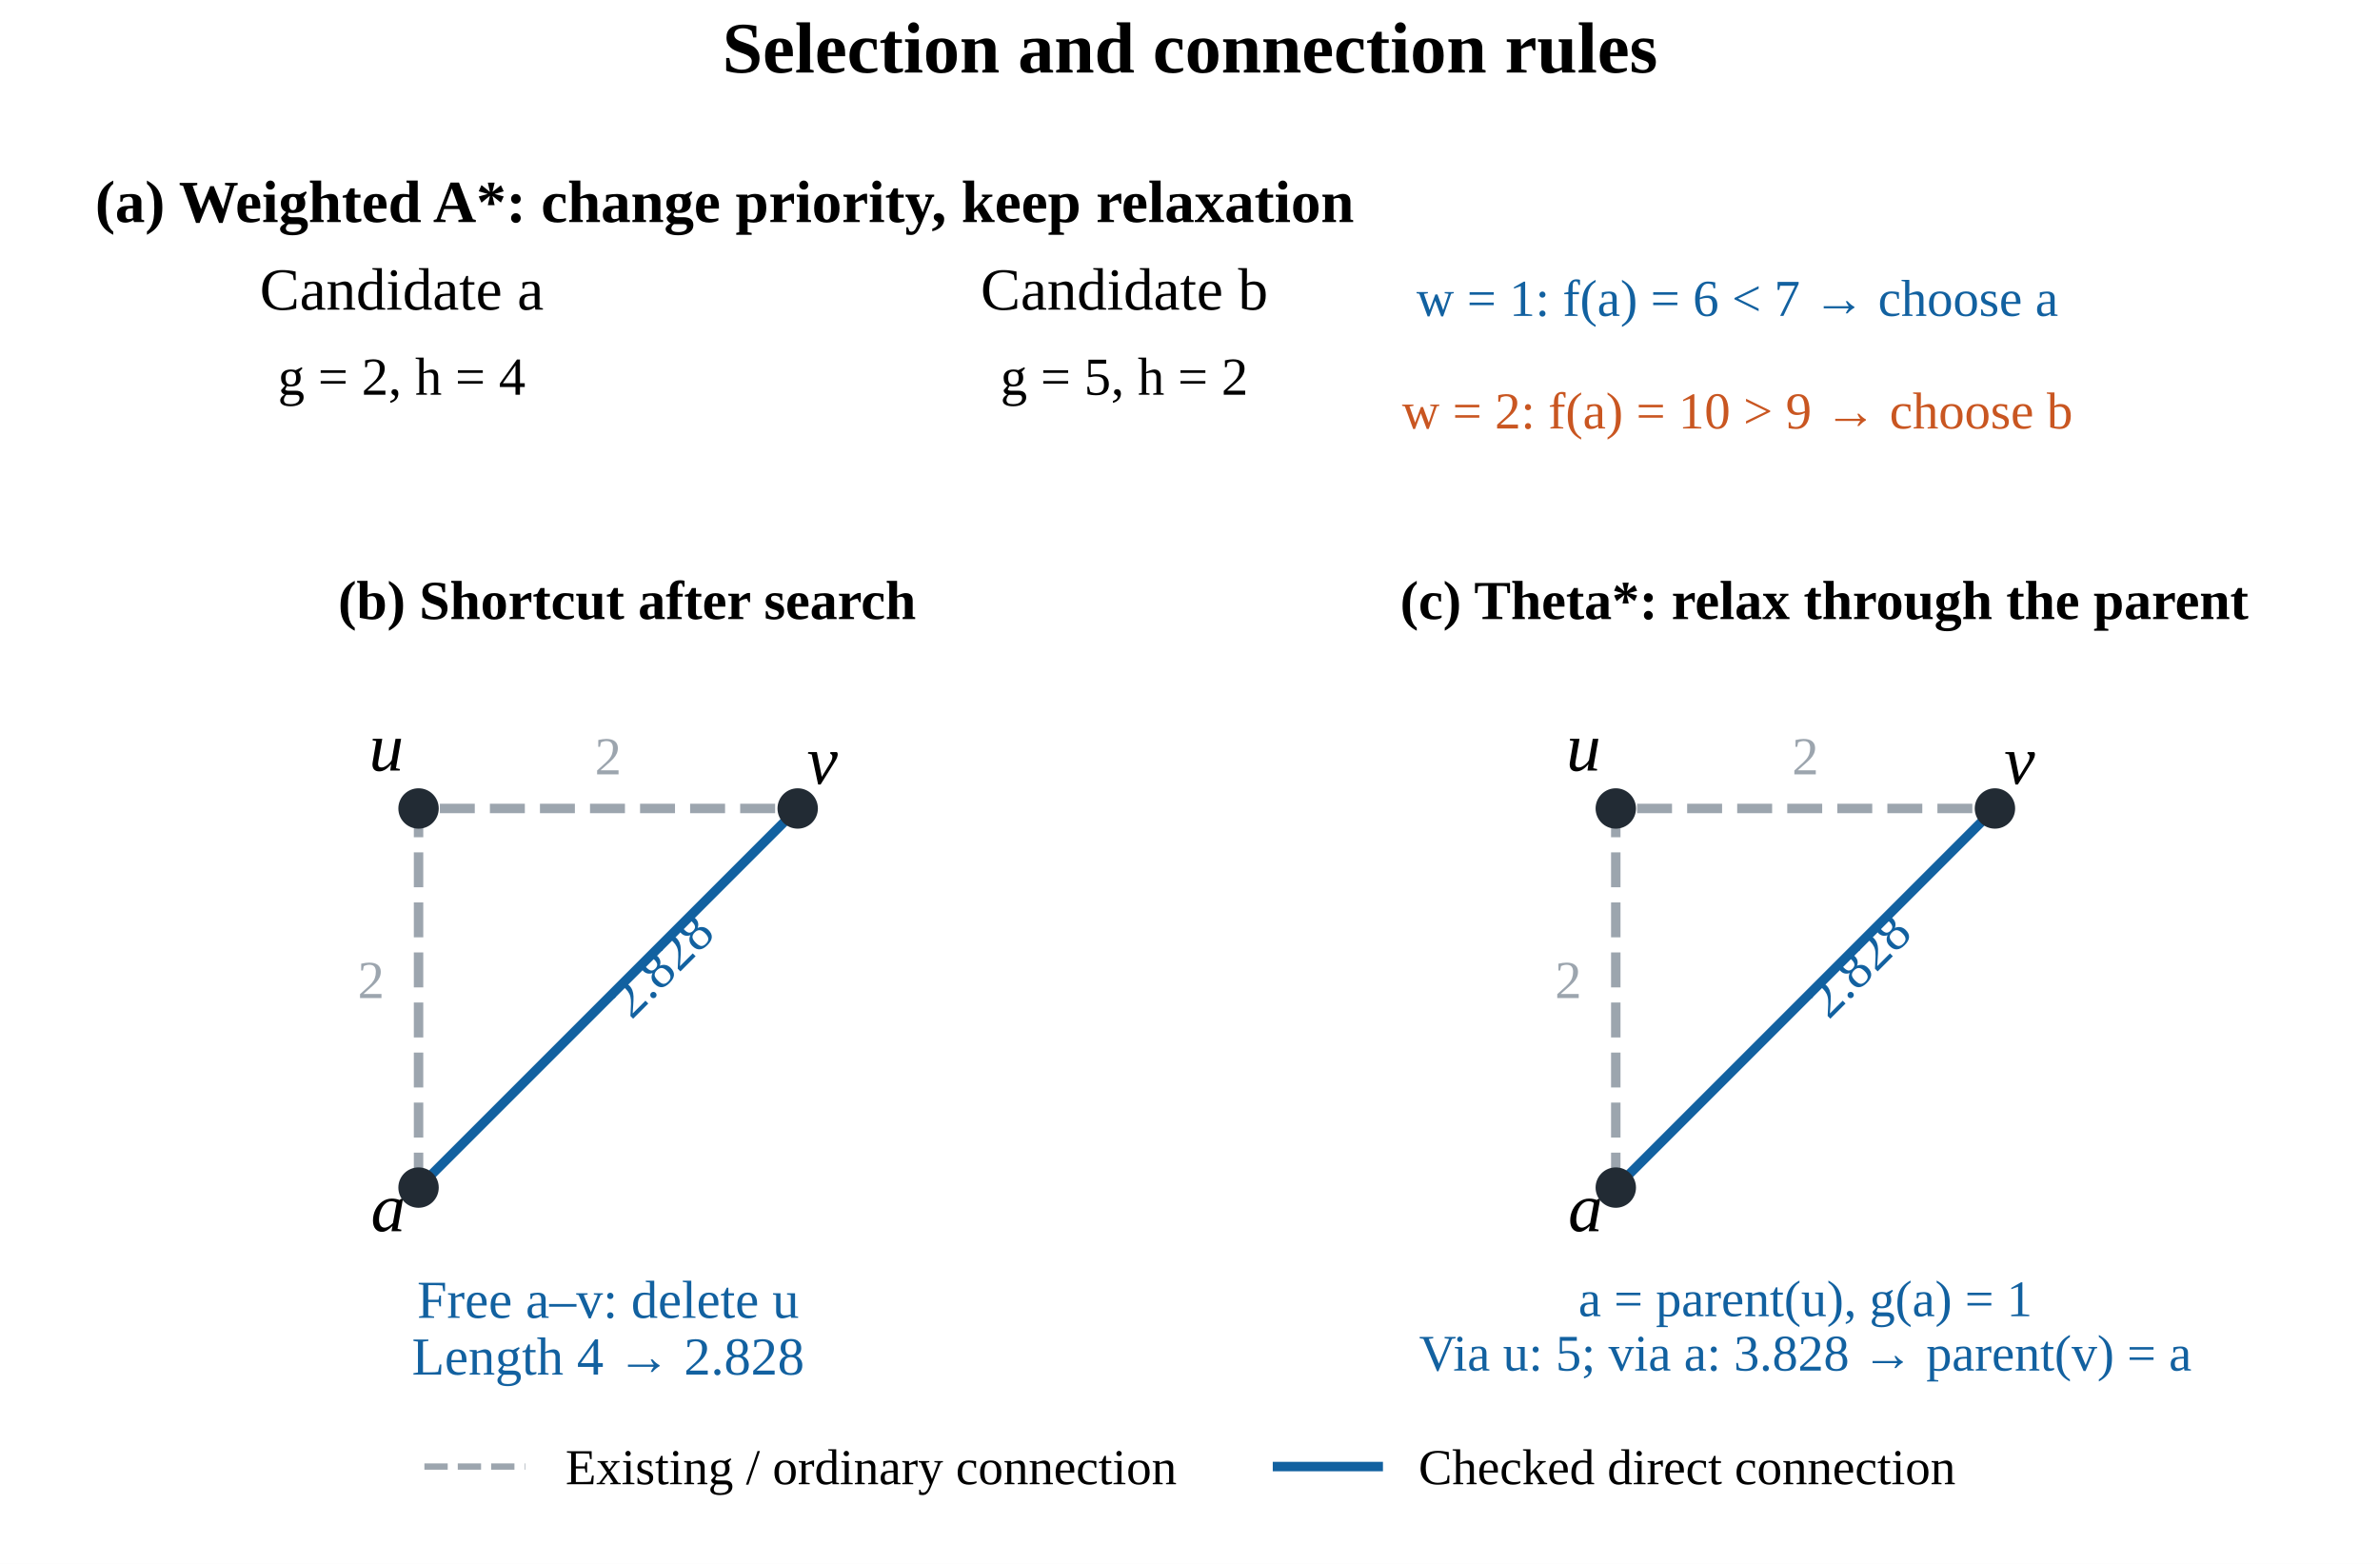
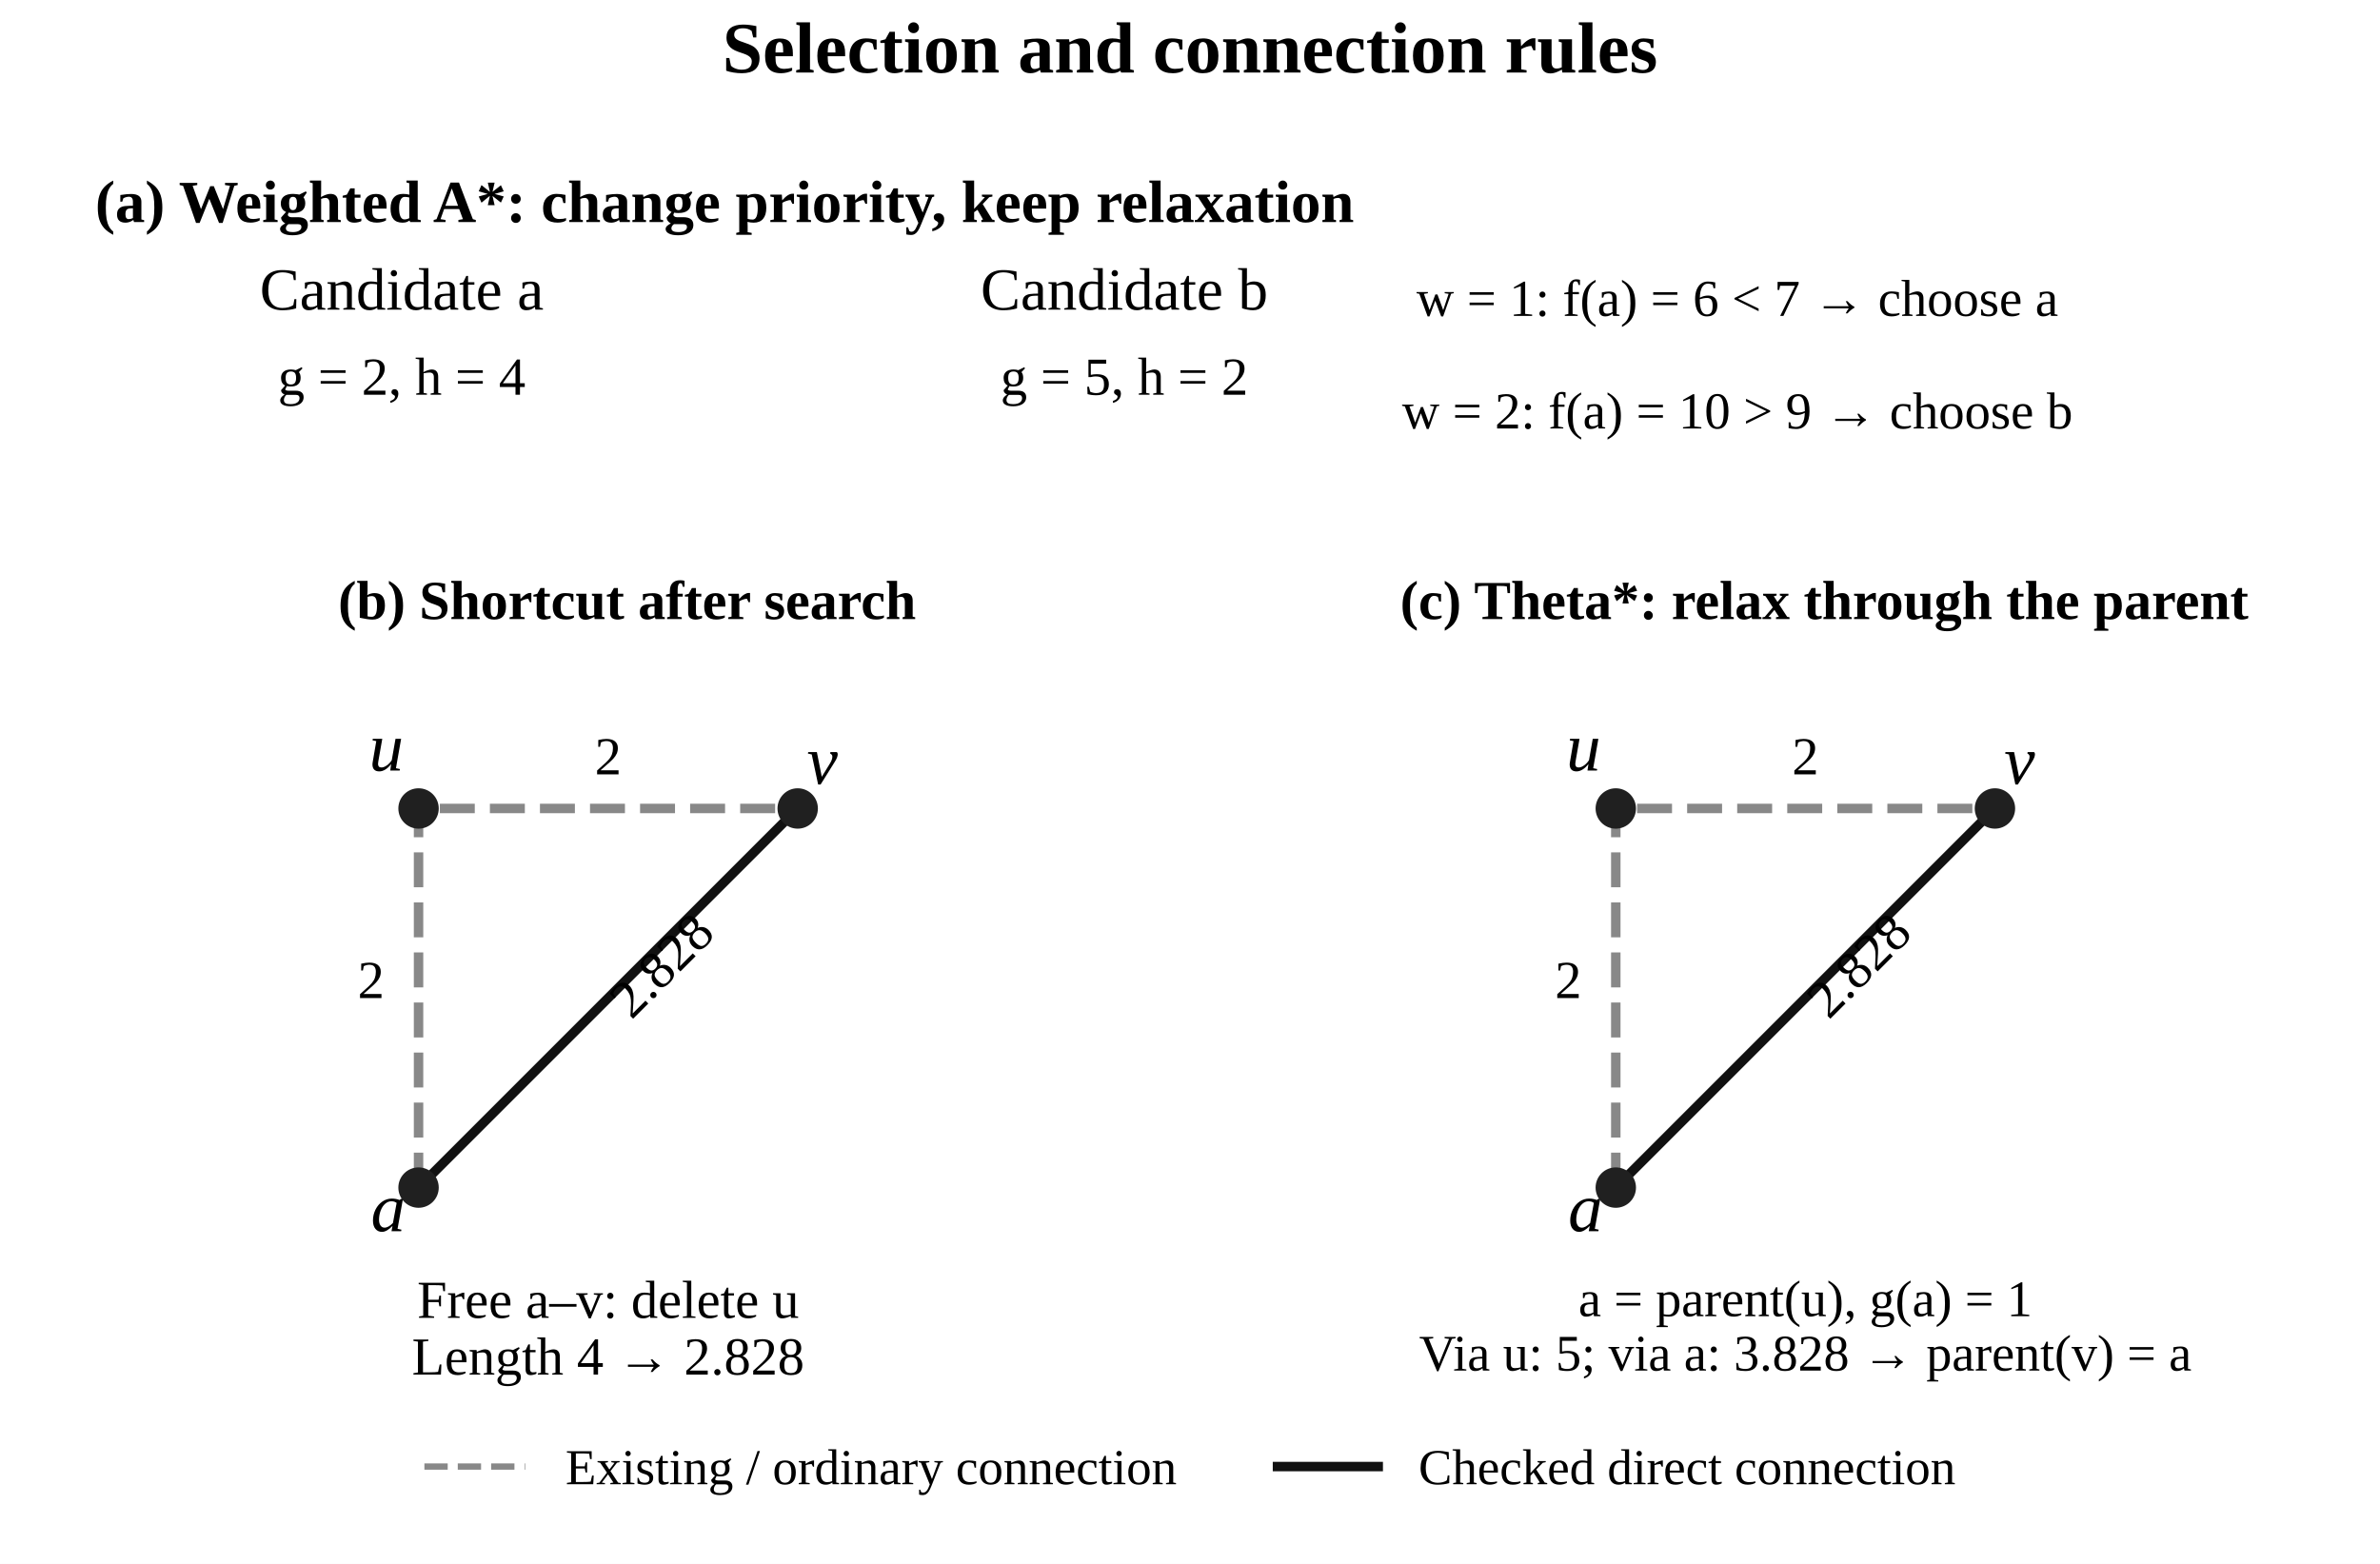
<svg xmlns="http://www.w3.org/2000/svg" xmlns:xlink="http://www.w3.org/1999/xlink" width="756pt" height="496.8pt" viewBox="0 0 756 496.8" version="1.1">
  <defs>
    <style type="text/css">*{stroke-linejoin: round; stroke-linecap: butt}</style>
  </defs>
  <g id="figure_1">
    <g id="patch_1">
      <path d="M 0 496.8  L 756 496.8  L 756 -0  L 0 -0  z " style="fill: #ffffff" />
    </g>
    <g id="axes_1">
      <g id="text_1">
        <text style="font-weight: 700; font-size: 19px; font-family: 'Times New Roman'; text-anchor: start" x="30.24" y="70.546" transform="rotate(-0 30.24 70.5456)">(a) Weighted A*: change priority, keep relaxation</text>
      </g>
      <g id="text_2">
        <text style="font-size: 19px; font-family: 'Times New Roman'; text-anchor: middle" x="127.613" y="98.366" transform="rotate(-0 127.6128 98.3664)">Candidate a</text>
      </g>
      <g id="text_3">
        <text style="font-size: 17px; font-family: 'Times New Roman'; text-anchor: middle" x="127.613" y="125.392" transform="rotate(-0 127.6128 125.3923)">g = 2,  h = 4</text>
      </g>
      <g id="text_4">
        <text style="font-size: 19px; font-family: 'Times New Roman'; text-anchor: middle" x="357.134" y="98.366" transform="rotate(-0 357.1344 98.3664)">Candidate b</text>
      </g>
      <g id="text_5">
        <text style="font-size: 17px; font-family: 'Times New Roman'; text-anchor: middle" x="357.134" y="125.392" transform="rotate(-0 357.1344 125.3923)">g = 5,  h = 2</text>
      </g>
      <g id="text_6">
-         <text style="font-size: 16.5px; font-family: 'Times New Roman'; text-anchor: middle; fill: #1261a0" x="551.88" y="100.354" transform="rotate(-0 551.88 100.3536)">w = 1:  f(a) = 6 &lt; 7  →  choose a</text>
+         <text style="font-size: 16.5px; font-family: 'Times New Roman'; text-anchor: middle" x="551.88" y="100.354" transform="rotate(-0 551.88 100.3536)">w = 1:  f(a) = 6 &lt; 7  →  choose a</text>
      </g>
      <g id="text_7">
-         <text style="font-size: 16.5px; font-family: 'Times New Roman'; text-anchor: middle; fill: #c95621" x="551.88" y="136.123" transform="rotate(-0 551.88 136.1232)">w = 2:  f(a) = 10 &gt; 9  →  choose b</text>
+         <text style="font-size: 16.5px; font-family: 'Times New Roman'; text-anchor: middle" x="551.88" y="136.123" transform="rotate(-0 551.88 136.1232)">w = 2:  f(a) = 10 &gt; 9  →  choose b</text>
      </g>
    </g>
    <g id="axes_2">
      <g id="line2d_1">
-         <path d="M 132.95 377.267  L 132.95 256.831  L 253.386 256.831  " clip-path="url(#p0809149ae3)" style="fill: none; stroke-dasharray: 11.1,4.8; stroke-dashoffset: 0; stroke: #9ca5ae; stroke-width: 3" />
+         <path d="M 132.95 377.267  L 132.95 256.831  L 253.386 256.831  " clip-path="url(#pe473ba65af)" style="fill: none; stroke-dasharray: 11.1,4.8; stroke-dashoffset: 0; stroke: #888888; stroke-width: 3" />
      </g>
      <g id="line2d_2">
-         <path d="M 132.95 377.267  L 253.386 256.831  " clip-path="url(#p0809149ae3)" style="fill: none; stroke: #1261a0; stroke-width: 3; stroke-linecap: square" />
+         <path d="M 132.95 377.267  L 253.386 256.831  " clip-path="url(#pe473ba65af)" style="fill: none; stroke: #111111; stroke-width: 3; stroke-linecap: square" />
      </g>
      <g id="text_8">
        <text style="font-style: italic; font-size: 22px; font-family: 'Times New Roman'; text-anchor: middle" x="123.315" y="391.117" transform="rotate(-0 123.3147 391.1171)">a</text>
      </g>
      <g id="text_9">
        <text style="font-style: italic; font-size: 22px; font-family: 'Times New Roman'; text-anchor: middle" x="122.712" y="244.787" transform="rotate(-0 122.7125 244.7869)">u</text>
      </g>
      <g id="text_10">
        <text style="font-style: italic; font-size: 22px; font-family: 'Times New Roman'; text-anchor: middle" x="261.214" y="249.002" transform="rotate(-0 261.2143 249.0022)">v</text>
      </g>
      <g id="text_11">
-         <text style="font-size: 17px; font-family: 'Times New Roman'; text-anchor: end; fill: #9ca5ae" x="122.11" y="317.049" transform="rotate(-0 122.1103 317.0487)">2</text>
+         <text style="font-size: 17px; font-family: 'Times New Roman'; text-anchor: end" x="122.11" y="317.049" transform="rotate(-0 122.1103 317.0487)">2</text>
      </g>
      <g id="text_12">
-         <text style="font-size: 17px; font-family: 'Times New Roman'; text-anchor: middle; fill: #9ca5ae" x="193.168" y="245.991" transform="rotate(-0 193.1677 245.9913)">2</text>
+         <text style="font-size: 17px; font-family: 'Times New Roman'; text-anchor: middle" x="193.168" y="245.991" transform="rotate(-0 193.1677 245.9913)">2</text>
      </g>
      <g id="text_13">
-         <text style="font-size: 17px; font-family: 'Times New Roman'; fill: #1261a0" transform="translate(200.58 324.1452) rotate(-45)">2.828</text>
+         <text style="font-size: 17px; font-family: 'Times New Roman'" transform="translate(200.58 324.1452) rotate(-45)">2.828</text>
      </g>
      <g id="text_14">
-         <text style="font-size: 17px; font-family: 'Times New Roman'; fill: #1261a0" transform="translate(132.5123 418.648)">Free a–v: delete u</text>
-         <text style="font-size: 17px; font-family: 'Times New Roman'; fill: #1261a0" transform="translate(130.8415 436.6697)">Length 4 → 2.828</text>
+         <text style="font-size: 17px; font-family: 'Times New Roman'" transform="translate(132.5123 418.648)">Free a–v: delete u</text>
+         <text style="font-size: 17px; font-family: 'Times New Roman'" transform="translate(130.8415 436.6697)">Length 4 → 2.828</text>
      </g>
      <g id="text_15">
        <text style="font-weight: 700; font-size: 17.5px; font-family: 'Times New Roman'; text-anchor: middle" x="199.19" y="196.656" transform="rotate(-0 199.1896 196.656)">(b) Shortcut after search</text>
      </g>
      <g id="PathCollection_1">
        <defs>
-           <path id="mb186a7e4f3" d="M 0 5.916  C 1.569 5.916 3.074 5.293 4.183 4.183  C 5.293 3.074 5.916 1.569 5.916 0  C 5.916 -1.569 5.293 -3.074 4.183 -4.183  C 3.074 -5.293 1.569 -5.916 0 -5.916  C -1.569 -5.916 -3.074 -5.293 -4.183 -4.183  C -5.293 -3.074 -5.916 -1.569 -5.916 0  C -5.916 1.569 -5.293 3.074 -4.183 4.183  C -3.074 5.293 -1.569 5.916 0 5.916  z " style="stroke: #222b34" />
+           <path id="m238b0e91bf" d="M 0 5.916  C 1.569 5.916 3.074 5.293 4.183 4.183  C 5.293 3.074 5.916 1.569 5.916 0  C 5.916 -1.569 5.293 -3.074 4.183 -4.183  C 3.074 -5.293 1.569 -5.916 0 -5.916  C -1.569 -5.916 -3.074 -5.293 -4.183 -4.183  C -5.293 -3.074 -5.916 -1.569 -5.916 0  C -5.916 1.569 -5.293 3.074 -4.183 4.183  C -3.074 5.293 -1.569 5.916 0 5.916  z " style="stroke: #202020" />
        </defs>
-         <g clip-path="url(#p0809149ae3)">
-           <use xlink:href="#mb186a7e4f3" x="132.95" y="377.267" style="fill: #222b34; stroke: #222b34" />
+         <g clip-path="url(#pe473ba65af)">
+           <use xlink:href="#m238b0e91bf" x="132.95" y="377.267" style="fill: #202020; stroke: #202020" />
        </g>
      </g>
      <g id="PathCollection_2">
-         <g clip-path="url(#p0809149ae3)">
-           <use xlink:href="#mb186a7e4f3" x="132.95" y="256.831" style="fill: #222b34; stroke: #222b34" />
+         <g clip-path="url(#pe473ba65af)">
+           <use xlink:href="#m238b0e91bf" x="132.95" y="256.831" style="fill: #202020; stroke: #202020" />
        </g>
      </g>
      <g id="PathCollection_3">
-         <g clip-path="url(#p0809149ae3)">
-           <use xlink:href="#mb186a7e4f3" x="253.386" y="256.831" style="fill: #222b34; stroke: #222b34" />
+         <g clip-path="url(#pe473ba65af)">
+           <use xlink:href="#m238b0e91bf" x="253.386" y="256.831" style="fill: #202020; stroke: #202020" />
        </g>
      </g>
    </g>
    <g id="axes_3">
      <g id="line2d_3">
-         <path d="M 513.25 377.267  L 513.25 256.831  L 633.687 256.831  " clip-path="url(#pf4dfdbe2ae)" style="fill: none; stroke-dasharray: 11.1,4.8; stroke-dashoffset: 0; stroke: #9ca5ae; stroke-width: 3" />
+         <path d="M 513.25 377.267  L 513.25 256.831  L 633.687 256.831  " clip-path="url(#pcbd0b678f2)" style="fill: none; stroke-dasharray: 11.1,4.8; stroke-dashoffset: 0; stroke: #888888; stroke-width: 3" />
      </g>
      <g id="line2d_4">
-         <path d="M 513.25 377.267  L 633.687 256.831  " clip-path="url(#pf4dfdbe2ae)" style="fill: none; stroke: #1261a0; stroke-width: 3; stroke-linecap: square" />
+         <path d="M 513.25 377.267  L 633.687 256.831  " clip-path="url(#pcbd0b678f2)" style="fill: none; stroke: #111111; stroke-width: 3; stroke-linecap: square" />
      </g>
      <g id="text_16">
        <text style="font-style: italic; font-size: 22px; font-family: 'Times New Roman'; text-anchor: middle" x="503.616" y="391.117" transform="rotate(-0 503.6155 391.1171)">a</text>
      </g>
      <g id="text_17">
        <text style="font-style: italic; font-size: 22px; font-family: 'Times New Roman'; text-anchor: middle" x="503.013" y="244.787" transform="rotate(-0 503.0133 244.7869)">u</text>
      </g>
      <g id="text_18">
        <text style="font-style: italic; font-size: 22px; font-family: 'Times New Roman'; text-anchor: middle" x="641.515" y="249.002" transform="rotate(-0 641.5152 249.0022)">v</text>
      </g>
      <g id="text_19">
-         <text style="font-size: 17px; font-family: 'Times New Roman'; text-anchor: end; fill: #9ca5ae" x="502.411" y="317.049" transform="rotate(-0 502.4112 317.0487)">2</text>
+         <text style="font-size: 17px; font-family: 'Times New Roman'; text-anchor: end" x="502.411" y="317.049" transform="rotate(-0 502.4112 317.0487)">2</text>
      </g>
      <g id="text_20">
-         <text style="font-size: 17px; font-family: 'Times New Roman'; text-anchor: middle; fill: #9ca5ae" x="573.469" y="245.991" transform="rotate(-0 573.4686 245.9913)">2</text>
+         <text style="font-size: 17px; font-family: 'Times New Roman'; text-anchor: middle" x="573.469" y="245.991" transform="rotate(-0 573.4686 245.9913)">2</text>
      </g>
      <g id="text_21">
-         <text style="font-size: 17px; font-family: 'Times New Roman'; fill: #1261a0" transform="translate(580.8809 324.1452) rotate(-45)">2.828</text>
+         <text style="font-size: 17px; font-family: 'Times New Roman'" transform="translate(580.8809 324.1452) rotate(-45)">2.828</text>
      </g>
      <g id="text_22">
-         <text style="font-size: 16.3px; font-family: 'Times New Roman'; fill: #1261a0" transform="translate(501.373 418.1095)">a = parent(u), g(a) = 1</text>
-         <text style="font-size: 16.3px; font-family: 'Times New Roman'; fill: #1261a0" transform="translate(450.7678 435.3891)">Via u: 5; via a: 3.828 → parent(v) = a</text>
+         <text style="font-size: 16.3px; font-family: 'Times New Roman'" transform="translate(501.373 418.1095)">a = parent(u), g(a) = 1</text>
+         <text style="font-size: 16.3px; font-family: 'Times New Roman'" transform="translate(450.7678 435.3891)">Via u: 5; via a: 3.828 → parent(v) = a</text>
      </g>
      <g id="text_23">
        <text style="font-weight: 700; font-size: 17.5px; font-family: 'Times New Roman'; text-anchor: middle" x="579.49" y="196.656" transform="rotate(-0 579.4904 196.656)">(c) Theta*: relax through the parent</text>
      </g>
      <g id="PathCollection_4">
-         <g clip-path="url(#pf4dfdbe2ae)">
-           <use xlink:href="#mb186a7e4f3" x="513.25" y="377.267" style="fill: #222b34; stroke: #222b34" />
+         <g clip-path="url(#pcbd0b678f2)">
+           <use xlink:href="#m238b0e91bf" x="513.25" y="377.267" style="fill: #202020; stroke: #202020" />
        </g>
      </g>
      <g id="PathCollection_5">
-         <g clip-path="url(#pf4dfdbe2ae)">
-           <use xlink:href="#mb186a7e4f3" x="513.25" y="256.831" style="fill: #222b34; stroke: #222b34" />
+         <g clip-path="url(#pcbd0b678f2)">
+           <use xlink:href="#m238b0e91bf" x="513.25" y="256.831" style="fill: #202020; stroke: #202020" />
        </g>
      </g>
      <g id="PathCollection_6">
-         <g clip-path="url(#pf4dfdbe2ae)">
-           <use xlink:href="#mb186a7e4f3" x="633.687" y="256.831" style="fill: #222b34; stroke: #222b34" />
+         <g clip-path="url(#pcbd0b678f2)">
+           <use xlink:href="#m238b0e91bf" x="633.687" y="256.831" style="fill: #202020; stroke: #202020" />
        </g>
      </g>
    </g>
    <g id="text_24">
      <text style="font-weight: 700; font-size: 23px; font-family: 'Times New Roman'; text-anchor: middle" x="378" y="23.042" transform="rotate(-0 378 23.04169)">Selection and connection rules</text>
    </g>
    <g id="legend_1">
      <g id="line2d_5">
-         <path d="M 134.81 465.895  L 150.81 465.895  L 166.81 465.895  " style="fill: none; stroke-dasharray: 7.4,3.2; stroke-dashoffset: 0; stroke: #9ca5ae; stroke-width: 2" />
+         <path d="M 134.81 465.895  L 150.81 465.895  L 166.81 465.895  " style="fill: none; stroke-dasharray: 7.4,3.2; stroke-dashoffset: 0; stroke: #888888; stroke-width: 2" />
      </g>
      <g id="text_25">
        <text style="font-size: 16px; font-family: 'Times New Roman'; text-anchor: start" x="179.61" y="471.495" transform="rotate(-0 179.61 471.4949)">Existing / ordinary connection</text>
      </g>
      <g id="line2d_6">
-         <path d="M 405.79 465.895  L 421.79 465.895  L 437.79 465.895  " style="fill: none; stroke: #1261a0; stroke-width: 3; stroke-linecap: square" />
+         <path d="M 405.79 465.895  L 421.79 465.895  L 437.79 465.895  " style="fill: none; stroke: #111111; stroke-width: 3; stroke-linecap: square" />
      </g>
      <g id="text_26">
        <text style="font-size: 16px; font-family: 'Times New Roman'; text-anchor: start" x="450.59" y="471.495" transform="rotate(-0 450.59 471.4949)">Checked direct connection</text>
      </g>
    </g>
  </g>
  <defs>
-     <clipPath id="p0809149ae3">
+     <clipPath id="pe473ba65af">
      <rect x="108.862" y="208.656" width="180.655" height="198.72" />
    </clipPath>
-     <clipPath id="pf4dfdbe2ae">
+     <clipPath id="pcbd0b678f2">
      <rect x="489.163" y="208.656" width="180.655" height="198.72" />
    </clipPath>
  </defs>
</svg>
